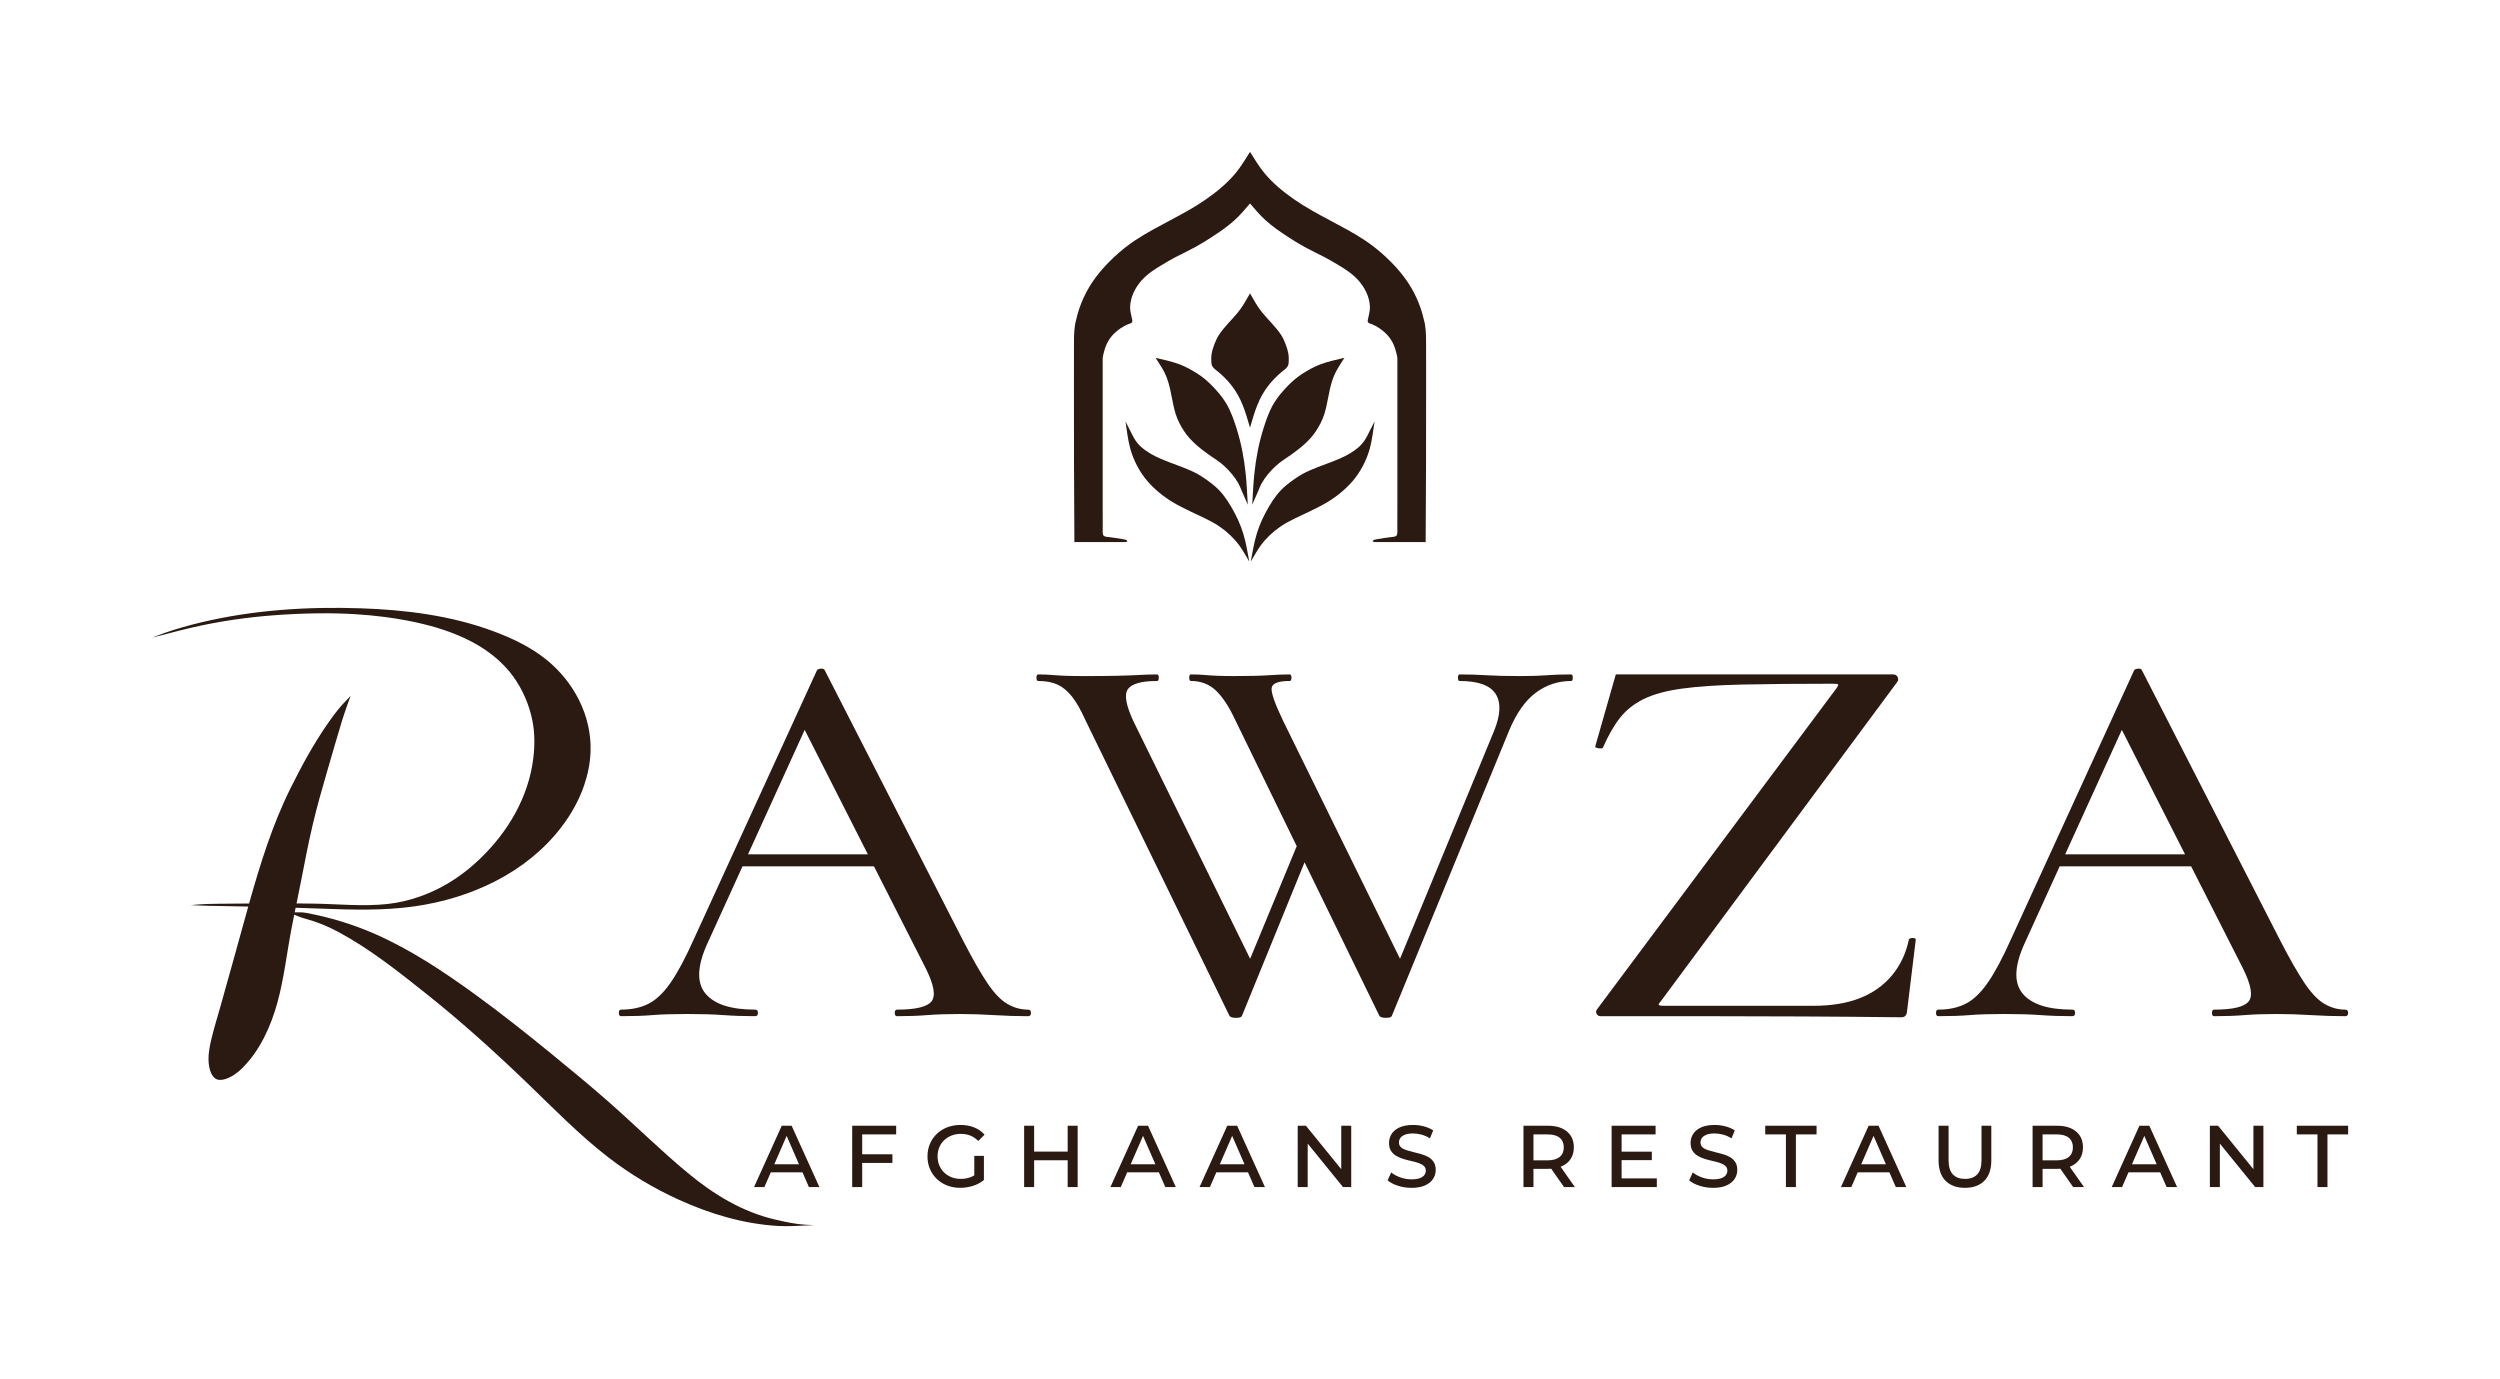
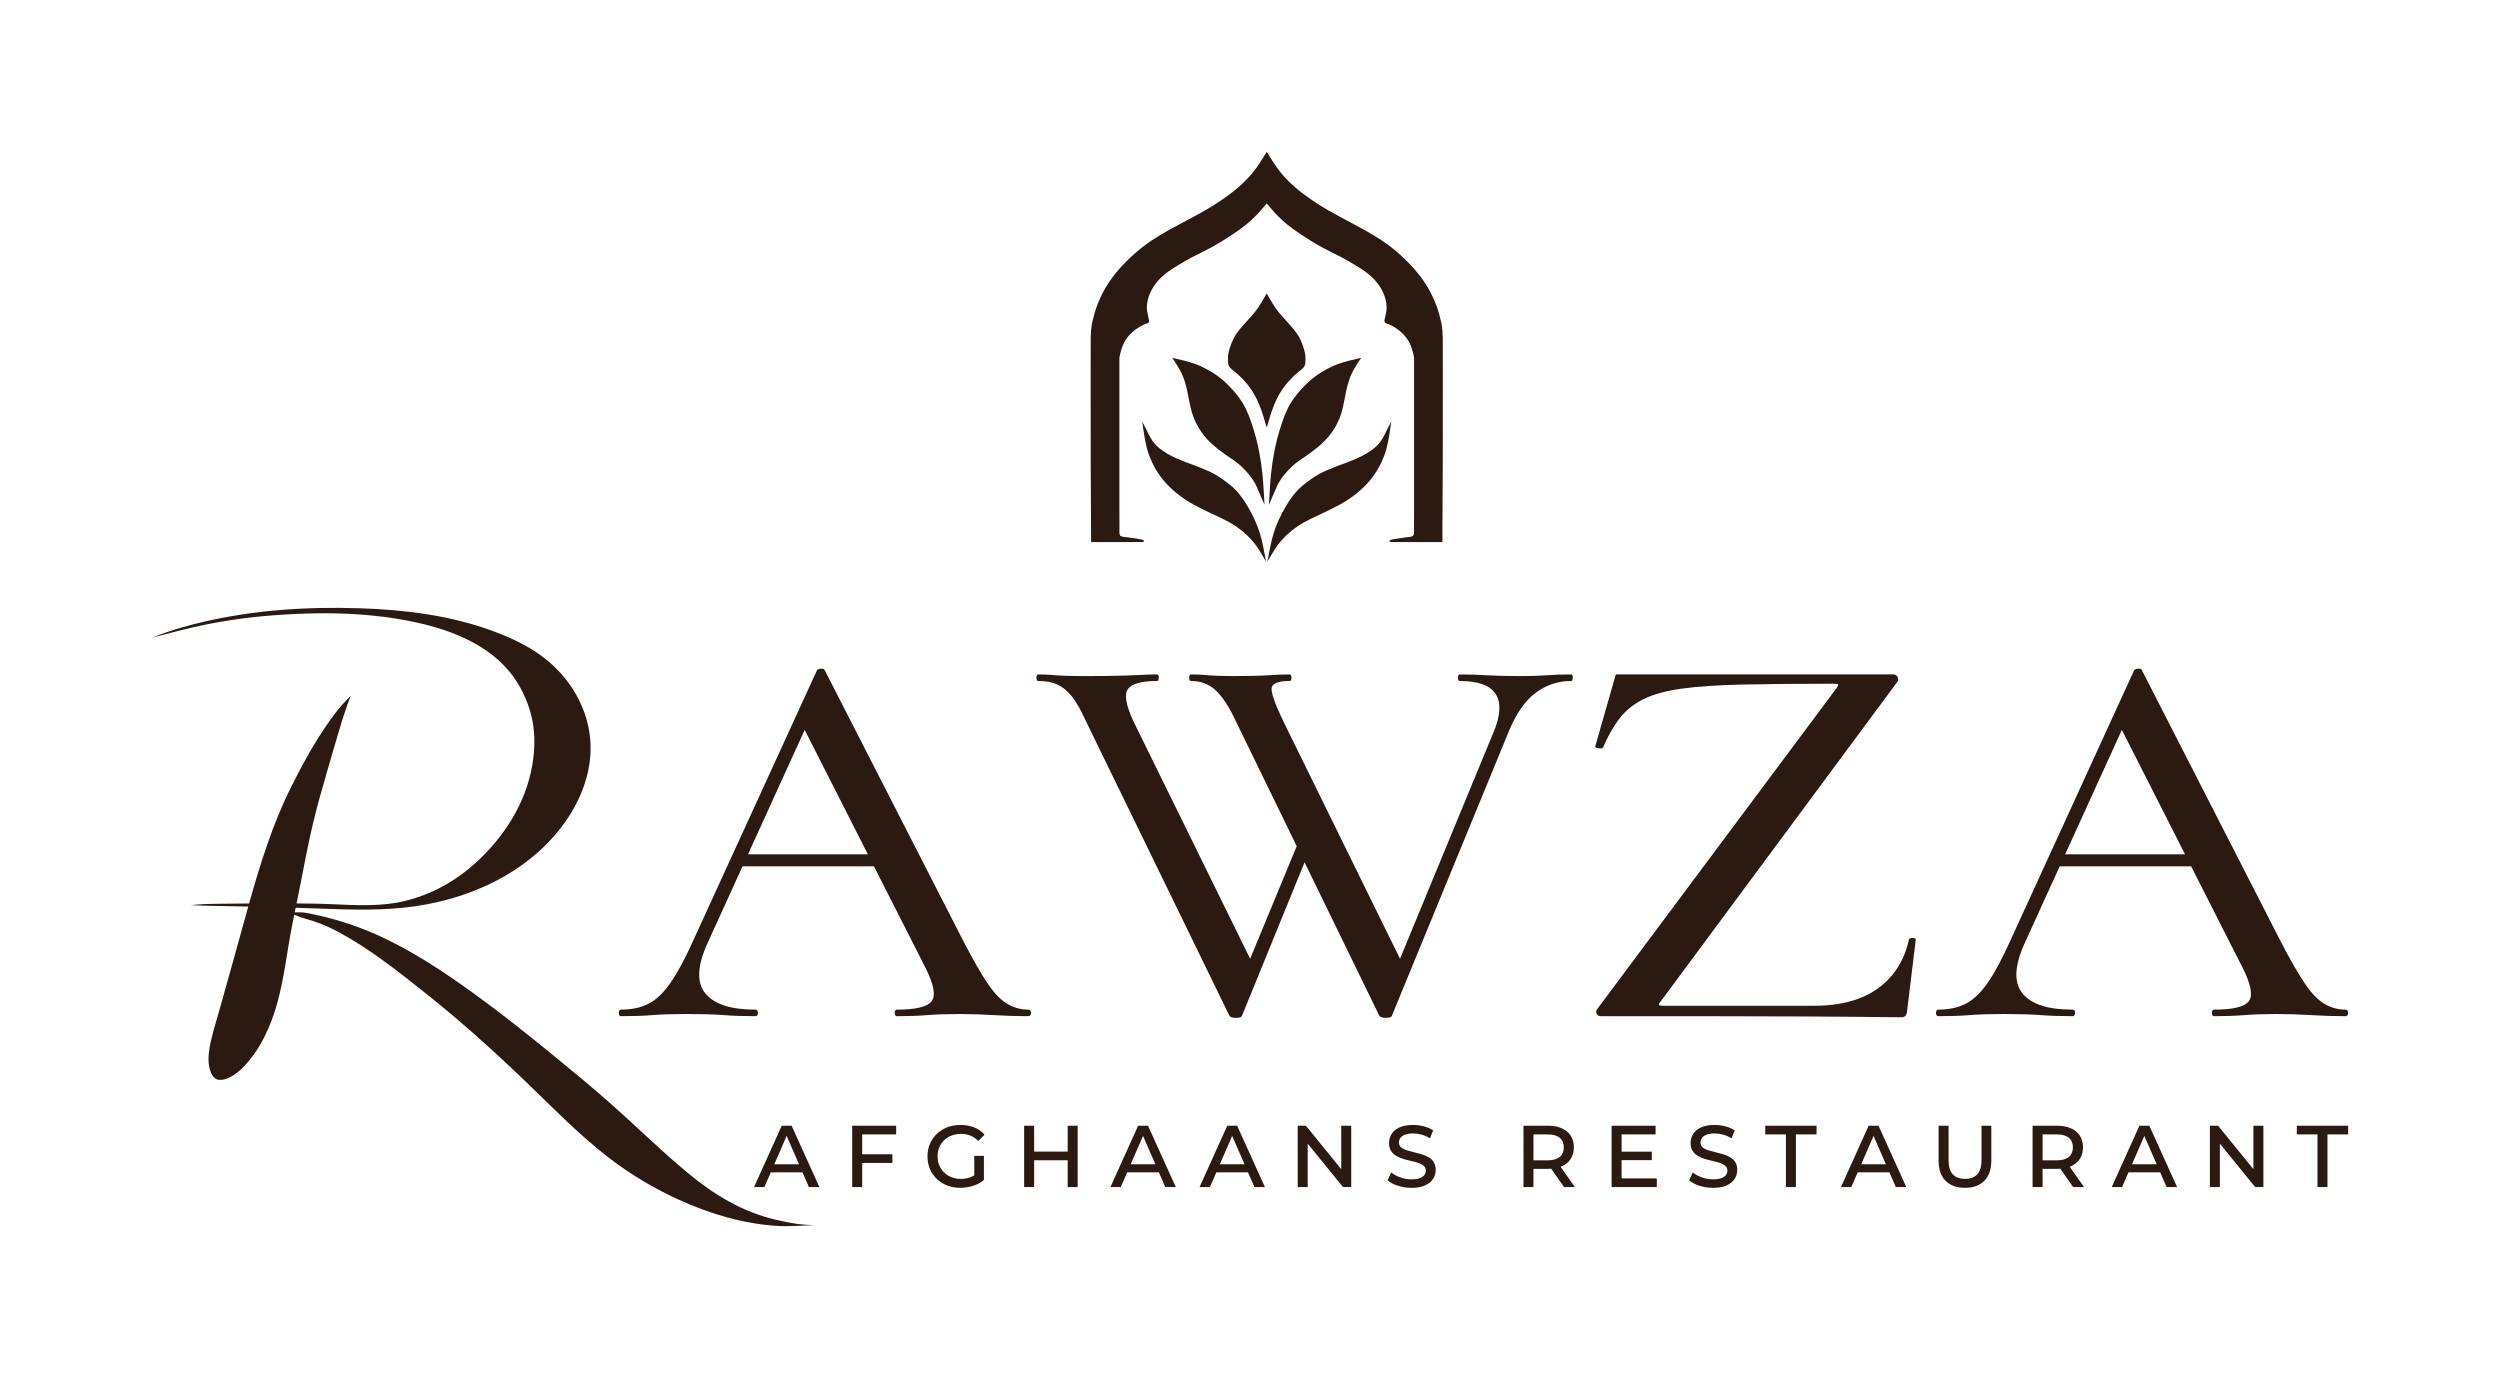
<svg xmlns="http://www.w3.org/2000/svg" version="1.1" viewBox="0 0 1975 1089" width="987.5px" height="544.5px">
  <g id="TOREN_BLOEM">
-     <path id="TOREN_EN_BLOEM" fill="#2A1A12" fill-rule="nonzero" d="M987.51,160.76c-3.89,4.53 -7.68,9.06 -12.1,13.09c-5.33,4.85 -11.27,8.98 -17.29,12.9c-4.48,2.92 -9.03,5.8 -13.72,8.36c-5.24,2.86 -10.67,5.38 -15.96,8.14c-3.38,1.76 -6.65,3.75 -9.93,5.67c-5.95,3.49 -11.88,7.3 -16.53,12.48c-5.15,5.73 -8.95,13.27 -9.18,21.07c-0.09,2.94 0.66,5.59 1.26,8.43c0.2,0.96 0.82,2.71 0.3,3.61c-0.56,0.98 -2.11,1.21 -3.07,1.59c-2.06,0.81 -4.01,1.9 -5.84,3.13c-6.05,4.07 -10.21,9.02 -12.51,15.97c-0.59,1.78 -1.82,6.57 -1.82,7.79c0,23.92 0.01,47.84 0,71.76c0,15.81 -0.02,31.63 0,47.44c0.01,4.67 0.01,9.33 0.05,14c0.01,1.53 -0.25,5 0.26,6.31c0.64,1.65 3.21,1.63 4.64,1.8c3.62,0.45 7.24,0.99 10.84,1.61c1.09,0.19 3.19,0.38 3.75,1.55l-0.01,0.08c-0.58,0.79 -1.92,0.68 -2.78,0.69c-2.48,0.04 -4.96,0 -7.44,-0.01c-10.55,-0.04 -21.11,-0.03 -31.66,0.04c-0.35,-41.8 -0.36,-83.61 -0.36,-125.42c0,-8.96 0,-17.92 0.02,-26.88c0.01,-6.62 -0.18,-13.33 0.91,-19.88c0.2,-1.22 0.6,-2.37 0.86,-3.57c2.68,-12.01 7.96,-23.33 15.29,-33.24c8.09,-10.93 20.12,-22.08 31.48,-29.55c17.89,-11.78 37.88,-19.84 55.49,-32.07c8.55,-5.94 16.79,-12.63 23.48,-20.65c4.42,-5.3 7.91,-11.18 11.58,-17.01c3.67,5.82 7.16,11.71 11.58,17.01c6.69,8.02 14.93,14.72 23.48,20.65c17.6,12.22 37.6,20.29 55.49,32.07c11.36,7.48 23.39,18.62 31.48,29.55c7.34,9.91 12.61,21.23 15.29,33.24c0.27,1.2 0.66,2.35 0.86,3.57c1.09,6.55 0.9,13.26 0.91,19.88c0.02,8.96 0.02,17.92 0.02,26.88c-0.01,41.81 -0.01,83.61 -0.36,125.42c-10.55,-0.06 -21.11,-0.08 -31.66,-0.04c-2.48,0.01 -4.96,0.05 -7.44,0.01c-0.86,-0.01 -2.2,0.1 -2.78,-0.69l-0.01,-0.08c0.56,-1.17 2.66,-1.36 3.75,-1.55c3.6,-0.62 7.22,-1.16 10.84,-1.61c1.43,-0.18 4,-0.15 4.64,-1.8c0.51,-1.31 0.24,-4.78 0.26,-6.31c0.04,-4.67 0.05,-9.33 0.05,-14c0.02,-15.81 0.01,-31.63 0,-47.44c-0.01,-23.92 0,-47.84 0,-71.76c0,-1.21 -1.23,-6.01 -1.82,-7.79c-2.3,-6.95 -6.46,-11.9 -12.51,-15.97c-1.83,-1.23 -3.78,-2.32 -5.84,-3.13c-0.96,-0.38 -2.52,-0.6 -3.07,-1.59c-0.51,-0.91 0.1,-2.66 0.3,-3.61c0.59,-2.84 1.34,-5.49 1.26,-8.43c-0.23,-7.8 -4.03,-15.34 -9.18,-21.07c-4.65,-5.18 -10.58,-8.99 -16.53,-12.48c-3.28,-1.93 -6.55,-3.91 -9.93,-5.67c-5.29,-2.76 -10.72,-5.29 -15.96,-8.14c-4.69,-2.55 -9.24,-5.44 -13.72,-8.36c-6.02,-3.93 -11.97,-8.05 -17.29,-12.9c-4.42,-4.02 -8.21,-8.56 -12.1,-13.09zM987.51,337.85c-3.64,-12.53 -6.76,-23.72 -15.16,-34.06c-2.94,-3.62 -6.24,-6.96 -9.83,-9.94c-2.5,-2.07 -5.3,-3.59 -5.54,-7.15c-0.16,-2.32 -0.15,-4.89 0.21,-7.19c0.66,-4.25 3.33,-11.2 5.68,-14.8c4.31,-6.58 10.13,-11.86 15.08,-17.91c3.81,-4.67 6.56,-9.79 9.56,-15.01c3,5.22 5.75,10.35 9.56,15.01c4.95,6.06 10.77,11.33 15.08,17.91c2.36,3.6 5.02,10.55 5.68,14.8c0.36,2.3 0.36,4.87 0.21,7.19c-0.24,3.56 -3.04,5.08 -5.54,7.15c-3.59,2.98 -6.89,6.31 -9.83,9.94c-8.4,10.34 -11.52,21.52 -15.16,34.06zM912.91,282.68c6.35,1.52 12.81,2.83 18.93,5.14c4.78,1.8 9.38,4.37 13.71,7.07c4.21,2.63 8.17,5.93 11.64,9.48c4.25,4.35 8.28,8.93 11.42,14.16c3.8,6.32 6.15,13.22 8.35,20.19c3.62,11.49 5.88,23.46 7.13,35.46c0.85,8.15 1.18,16.37 1.66,24.54c-1.6,-3.72 -3.05,-7.05 -4.61,-10.59c-0.99,-2.25 -1.83,-4.54 -3.05,-6.68c-2.77,-4.85 -6.66,-9.27 -10.7,-13.1c-3.75,-3.56 -8.33,-6.25 -12.54,-9.24c-7.04,-5 -14.17,-10.76 -19.06,-17.97c-2.94,-4.34 -5.39,-8.97 -6.97,-13.98c-2.6,-8.26 -3.36,-16.96 -5.87,-25.23c-2.36,-7.77 -5.56,-12.37 -10.03,-19.24zM889.12,332.9c1.8,3.56 3.6,7.12 5.4,10.68c1.74,3.44 3.66,6.47 6.53,9.09c9.27,8.47 21.65,11.89 33.04,16.4c4.05,1.6 8.14,3.27 11.96,5.37c4.26,2.35 9.21,5.95 12.99,9.04c5.75,4.71 9.9,10.55 13.61,16.89c3.9,6.66 7.26,13.76 9.52,21.16c2.2,7.21 3.37,14.69 4.77,22.09c-2.51,-4.12 -4.97,-8.73 -7.89,-12.72c-4.16,-5.7 -9.59,-10.79 -15.4,-14.79c-7.2,-4.97 -15.22,-8.14 -23.02,-11.98c-4.81,-2.37 -9.72,-4.72 -14.31,-7.49c-7.31,-4.42 -14.18,-10.02 -19.79,-16.48c-6.25,-7.19 -11.23,-16.84 -13.69,-26.03c-1.85,-6.94 -2.63,-14.16 -3.71,-21.23zM1043.18,287.81c6.12,-2.31 12.58,-3.62 18.93,-5.14c-4.47,6.87 -7.67,11.47 -10.03,19.24c-2.51,8.28 -3.27,16.97 -5.87,25.23c-1.58,5.01 -4.03,9.64 -6.97,13.98c-4.89,7.21 -12.02,12.97 -19.06,17.97c-4.21,2.99 -8.79,5.68 -12.54,9.24c-4.04,3.83 -7.92,8.25 -10.7,13.1c-1.22,2.14 -2.06,4.44 -3.05,6.68c-1.55,3.54 -3.01,6.87 -4.61,10.59c0.48,-8.17 0.81,-16.39 1.66,-24.54c1.25,-11.99 3.51,-23.97 7.13,-35.46c2.2,-6.97 4.54,-13.87 8.35,-20.19c3.15,-5.23 7.17,-9.82 11.42,-14.16c3.47,-3.54 7.42,-6.85 11.64,-9.48c4.32,-2.7 8.93,-5.27 13.71,-7.07zM1080.51,343.58c1.8,-3.56 3.6,-7.12 5.4,-10.68c-1.09,7.07 -1.86,14.29 -3.71,21.23c-2.46,9.19 -7.44,18.84 -13.69,26.03c-5.61,6.45 -12.47,12.06 -19.79,16.48c-4.6,2.78 -9.5,5.12 -14.31,7.49c-7.8,3.84 -15.82,7.01 -23.02,11.98c-5.81,4 -11.24,9.09 -15.4,14.79c-2.91,3.99 -5.38,8.6 -7.89,12.72c1.4,-7.39 2.58,-14.87 4.77,-22.09c2.25,-7.4 5.62,-14.5 9.52,-21.16c3.71,-6.34 7.86,-12.18 13.61,-16.89c3.78,-3.1 8.73,-6.7 12.99,-9.04c3.82,-2.11 7.91,-3.77 11.96,-5.37c11.39,-4.51 23.76,-7.93 33.04,-16.4c2.87,-2.62 4.79,-5.66 6.53,-9.09z" />
+     <path id="TOREN_EN_BLOEM" fill="#2A1A12" fill-rule="nonzero" d="M1000.71,160.76c-3.89,4.53 -7.68,9.06 -12.1,13.09c-5.33,4.85 -11.27,8.98 -17.29,12.9c-4.48,2.92 -9.03,5.8 -13.72,8.36c-5.24,2.86 -10.67,5.38 -15.96,8.14c-3.38,1.76 -6.65,3.75 -9.93,5.67c-5.95,3.49 -11.88,7.3 -16.53,12.48c-5.15,5.73 -8.95,13.27 -9.18,21.07c-0.09,2.94 0.66,5.59 1.26,8.43c0.2,0.96 0.82,2.71 0.3,3.61c-0.56,0.98 -2.11,1.21 -3.07,1.59c-2.06,0.81 -4.01,1.9 -5.84,3.13c-6.05,4.07 -10.21,9.02 -12.51,15.97c-0.59,1.78 -1.82,6.57 -1.82,7.79c0,23.92 0.01,47.84 0,71.76c0,15.81 -0.02,31.63 0,47.44c0.01,4.67 0.01,9.33 0.05,14c0.01,1.53 -0.25,5 0.26,6.31c0.64,1.65 3.21,1.63 4.64,1.8c3.62,0.45 7.24,0.99 10.84,1.61c1.09,0.19 3.19,0.38 3.75,1.55l-0.01,0.08c-0.58,0.79 -1.92,0.68 -2.78,0.69c-2.48,0.04 -4.96,0 -7.44,-0.01c-10.55,-0.04 -21.11,-0.03 -31.66,0.04c-0.35,-41.8 -0.36,-83.61 -0.36,-125.42c0,-8.96 0,-17.92 0.02,-26.88c0.01,-6.62 -0.18,-13.33 0.91,-19.88c0.2,-1.22 0.6,-2.37 0.86,-3.57c2.68,-12.01 7.96,-23.33 15.29,-33.24c8.09,-10.93 20.12,-22.08 31.48,-29.55c17.89,-11.78 37.88,-19.84 55.49,-32.07c8.55,-5.94 16.79,-12.63 23.48,-20.65c4.42,-5.3 7.91,-11.18 11.58,-17.01c3.67,5.82 7.16,11.71 11.58,17.01c6.69,8.02 14.93,14.72 23.48,20.65c17.6,12.22 37.6,20.29 55.49,32.07c11.36,7.48 23.39,18.62 31.48,29.55c7.34,9.91 12.61,21.23 15.29,33.24c0.27,1.2 0.66,2.35 0.86,3.57c1.09,6.55 0.9,13.26 0.91,19.88c0.02,8.96 0.02,17.92 0.02,26.88c-0.01,41.81 -0.01,83.61 -0.36,125.42c-10.55,-0.06 -21.11,-0.08 -31.66,-0.04c-2.48,0.01 -4.96,0.05 -7.44,0.01c-0.86,-0.01 -2.2,0.1 -2.78,-0.69l-0.01,-0.08c0.56,-1.17 2.66,-1.36 3.75,-1.55c3.6,-0.62 7.22,-1.16 10.84,-1.61c1.43,-0.18 4,-0.15 4.64,-1.8c0.51,-1.31 0.24,-4.78 0.26,-6.31c0.04,-4.67 0.05,-9.33 0.05,-14c0.02,-15.81 0.01,-31.63 0,-47.44c-0.01,-23.92 0,-47.84 0,-71.76c0,-1.21 -1.23,-6.01 -1.82,-7.79c-2.3,-6.95 -6.46,-11.9 -12.51,-15.97c-1.83,-1.23 -3.78,-2.32 -5.84,-3.13c-0.96,-0.38 -2.52,-0.6 -3.07,-1.59c-0.51,-0.91 0.1,-2.66 0.3,-3.61c0.59,-2.84 1.34,-5.49 1.26,-8.43c-0.23,-7.8 -4.03,-15.34 -9.18,-21.07c-4.65,-5.18 -10.58,-8.99 -16.53,-12.48c-3.28,-1.93 -6.55,-3.91 -9.93,-5.67c-5.29,-2.76 -10.72,-5.29 -15.96,-8.14c-4.69,-2.55 -9.24,-5.44 -13.72,-8.36c-6.02,-3.93 -11.97,-8.05 -17.29,-12.9c-4.42,-4.02 -8.21,-8.56 -12.1,-13.09zM1000.71,337.85c-3.64,-12.53 -6.76,-23.72 -15.16,-34.06c-2.94,-3.62 -6.24,-6.96 -9.83,-9.94c-2.5,-2.07 -5.3,-3.59 -5.54,-7.15c-0.16,-2.32 -0.15,-4.89 0.21,-7.19c0.66,-4.25 3.33,-11.2 5.68,-14.8c4.31,-6.58 10.13,-11.86 15.08,-17.91c3.81,-4.67 6.56,-9.79 9.56,-15.01c3,5.22 5.75,10.35 9.56,15.01c4.95,6.06 10.77,11.33 15.08,17.91c2.36,3.6 5.02,10.55 5.68,14.8c0.36,2.3 0.36,4.87 0.21,7.19c-0.24,3.56 -3.04,5.08 -5.54,7.15c-3.59,2.98 -6.89,6.31 -9.83,9.94c-8.4,10.34 -11.52,21.52 -15.16,34.06zM926.11,282.68c6.35,1.52 12.81,2.83 18.93,5.14c4.78,1.8 9.38,4.37 13.71,7.07c4.21,2.63 8.17,5.93 11.64,9.48c4.25,4.35 8.28,8.93 11.42,14.16c3.8,6.32 6.15,13.22 8.35,20.19c3.62,11.49 5.88,23.46 7.13,35.46c0.85,8.15 1.18,16.37 1.66,24.54c-1.6,-3.72 -3.05,-7.05 -4.61,-10.59c-0.99,-2.25 -1.83,-4.54 -3.05,-6.68c-2.77,-4.85 -6.66,-9.27 -10.7,-13.1c-3.75,-3.56 -8.33,-6.25 -12.54,-9.24c-7.04,-5 -14.17,-10.76 -19.06,-17.97c-2.94,-4.34 -5.39,-8.97 -6.97,-13.98c-2.6,-8.26 -3.36,-16.96 -5.87,-25.23c-2.36,-7.77 -5.56,-12.37 -10.03,-19.24zM902.32,332.9c1.8,3.56 3.6,7.12 5.4,10.68c1.74,3.44 3.66,6.47 6.53,9.09c9.27,8.47 21.65,11.89 33.04,16.4c4.05,1.6 8.14,3.27 11.96,5.37c4.26,2.35 9.21,5.95 12.99,9.04c5.75,4.71 9.9,10.55 13.61,16.89c3.9,6.66 7.26,13.76 9.52,21.16c2.2,7.21 3.37,14.69 4.77,22.09c-2.51,-4.12 -4.97,-8.73 -7.89,-12.72c-4.16,-5.7 -9.59,-10.79 -15.4,-14.79c-7.2,-4.97 -15.22,-8.14 -23.02,-11.98c-4.81,-2.37 -9.72,-4.72 -14.31,-7.49c-7.31,-4.42 -14.18,-10.02 -19.79,-16.48c-6.25,-7.19 -11.23,-16.84 -13.69,-26.03c-1.85,-6.94 -2.63,-14.16 -3.71,-21.23zM1056.38,287.81c6.12,-2.31 12.58,-3.62 18.93,-5.14c-4.47,6.87 -7.67,11.47 -10.03,19.24c-2.51,8.28 -3.27,16.97 -5.87,25.23c-1.58,5.01 -4.03,9.64 -6.97,13.98c-4.89,7.21 -12.02,12.97 -19.06,17.97c-4.21,2.99 -8.79,5.68 -12.54,9.24c-4.04,3.83 -7.92,8.25 -10.7,13.1c-1.22,2.14 -2.06,4.44 -3.05,6.68c-1.55,3.54 -3.01,6.87 -4.61,10.59c0.48,-8.17 0.81,-16.39 1.66,-24.54c1.25,-11.99 3.51,-23.97 7.13,-35.46c2.2,-6.97 4.54,-13.87 8.35,-20.19c3.15,-5.23 7.17,-9.82 11.42,-14.16c3.47,-3.54 7.42,-6.85 11.64,-9.48c4.32,-2.7 8.93,-5.27 13.71,-7.07zM1093.71,343.58c1.8,-3.56 3.6,-7.12 5.4,-10.68c-1.09,7.07 -1.86,14.29 -3.71,21.23c-2.46,9.19 -7.44,18.84 -13.69,26.03c-5.61,6.45 -12.47,12.06 -19.79,16.48c-4.6,2.78 -9.5,5.12 -14.31,7.49c-7.8,3.84 -15.82,7.01 -23.02,11.98c-5.81,4 -11.24,9.09 -15.4,14.79c-2.91,3.99 -5.38,8.6 -7.89,12.72c1.4,-7.39 2.58,-14.87 4.77,-22.09c2.25,-7.4 5.62,-14.5 9.52,-21.16c3.71,-6.34 7.86,-12.18 13.61,-16.89c3.78,-3.1 8.73,-6.7 12.99,-9.04c3.82,-2.11 7.91,-3.77 11.96,-5.37c11.39,-4.51 23.76,-7.93 33.04,-16.4c2.87,-2.62 4.79,-5.66 6.53,-9.09z" />
  </g>
  <g id="WOORDMERK">
    <path id="LETTER_R" fill="#2A1A12" fill-rule="nonzero" d="M120.98,503.56l-0.98,0.3c0,0 6.65,-2.66 10.02,-3.84c9.48,-3.31 19.21,-6.03 28.98,-8.36c41.21,-9.83 83.87,-12.53 126.12,-11.1c35.5,1.2 71.3,5.71 104.75,18.15c14.74,5.48 29.28,12.39 41.6,22.29c21.84,17.54 36.03,44.39 35.07,72.71c-0.31,9.04 -2.1,17.99 -5.01,26.54c-4.1,12.01 -10.4,23.2 -18.1,33.25c-27.7,36.16 -71.62,56.24 -115.91,62.51c-24.76,3.5 -49.49,2.74 -74.38,1.79c-6.53,-0.25 -13.06,-0.47 -19.59,-0.67c-0.25,1.21 -0.49,2.43 -0.74,3.64c3.17,-0.14 6.14,-0.13 9.26,0.45c18.54,3.44 36.98,9.05 54.23,16.64c28.34,12.47 54.44,29.89 79.42,48.03c20.32,14.75 39.98,30.37 59.43,46.24c15.56,12.69 31.06,25.47 46.13,38.74c20.77,18.29 40.48,37.85 61.78,55.53c20.58,17.08 43.25,31.06 69.55,37.1c7.65,1.76 15.69,3.56 23.53,4.03c1.87,0.11 3.73,0.19 5.6,0.24c0.16,0 2.04,0.02 2.04,0.02c0,0 -1.42,0.08 -1.53,0.08c-1.7,0.11 -3.4,0.2 -5.1,0.26c-7.42,0.28 -14.73,0.82 -22.16,0.4c-27.31,-1.54 -53.82,-9.44 -78.62,-20.71c-19.78,-8.99 -38.44,-20.11 -55.64,-33.39c-23.05,-17.79 -43.36,-38.71 -64.3,-58.87c-25.45,-24.5 -51.65,-48.17 -79.3,-70.18c-22.24,-17.7 -44.94,-35.79 -70.07,-49.27c-8.49,-4.55 -17.2,-8.01 -26.49,-10.53c-2.81,-0.76 -5.43,-1.88 -8.13,-2.92c-0.7,3.49 -1.39,6.99 -2.07,10.49c-3.78,19.61 -5.93,39.65 -11.23,58.93c-5.14,18.7 -13.84,37.98 -27.81,51.8c-3.64,3.6 -7.91,6.74 -12.79,8.41c-2.36,0.81 -5.37,1.32 -7.72,0.18c-1.61,-0.79 -2.89,-2.51 -3.7,-4.07c-1.76,-3.4 -2.35,-7.59 -2.39,-11.38c-0.07,-6.15 1.27,-12.26 2.76,-18.19c1.99,-7.97 4.42,-15.82 6.66,-23.73c7.28,-25.62 14.27,-51.33 21.43,-76.98c0.18,-0.65 0.36,-1.3 0.54,-1.94c-7.31,-0.15 -14.62,-0.29 -21.92,-0.42c-6.12,-0.11 -12.22,-0.17 -18.34,-0.47c-1.36,-0.07 -2.71,-0.13 -4.07,-0.19c-0.1,0 -1.53,-0.03 -1.53,-0.03c0,0 1.42,-0.1 1.52,-0.11c1.35,-0.12 2.71,-0.24 4.06,-0.35c5.77,-0.49 11.54,-0.59 17.33,-0.64c7.87,-0.08 15.74,-0.15 23.62,-0.2c8.81,-31.33 18.39,-62.31 32.96,-91.55c8.62,-17.29 18.01,-34.58 29.05,-50.45c3.65,-5.25 7.55,-10.62 11.86,-15.35c1.42,-1.56 2.87,-3.09 4.34,-4.6c0.6,-0.62 1.31,-1.2 1.85,-1.87c0.11,-0.13 0.28,-0.43 0.28,-0.43c0,0 -1.95,4.98 -2.72,7.32c-1.35,4.06 -2.84,8.05 -4.09,12.14c-4,13.14 -7.79,26.34 -11.63,39.52c-4.11,14.14 -8.16,28.3 -11.56,42.63c-3.57,15.03 -6.42,30.22 -9.4,45.38c-1.13,5.74 -2.3,11.47 -3.46,17.21c4.29,0.03 8.59,0.07 12.88,0.13c19.56,0.26 39.45,2.44 58.95,0.31c8.65,-0.94 17.17,-2.94 25.38,-5.83c10,-3.51 19.54,-8.32 28.34,-14.2c6.89,-4.61 13.33,-9.88 19.31,-15.62c22.19,-21.29 38.45,-48.75 42.19,-79.58c1.2,-9.93 1.21,-19.96 -0.76,-29.8c-1.24,-6.22 -3.17,-12.3 -5.69,-18.11c-2.44,-5.63 -5.45,-11.02 -9.02,-16.02c-19.3,-27.01 -52.98,-38.8 -84.33,-44.79c-5.96,-1.14 -11.95,-2.09 -17.97,-2.86c-7.54,-0.97 -15.12,-1.66 -22.7,-2.13c-9.63,-0.59 -19.28,-0.8 -28.92,-0.7c-12.02,0.12 -24.05,0.67 -36.03,1.58c-21.65,1.64 -43.1,4.81 -64.26,9.67c-7.12,1.63 -14.17,3.48 -21.22,5.35c-2.3,0.61 -4.62,1.16 -6.92,1.77c-0.82,0.22 -1.64,0.44 -2.47,0.66z" />
    <path id="LETTER_A" fill="#2A1A12" fill-rule="nonzero" d="M812.19,797.61c1.52,0 2.28,0.86 2.28,2.59c0,1.73 -0.76,2.59 -2.28,2.59c-8.82,0 -17.86,-0.29 -27.13,-0.86c-9.27,-0.58 -18.32,-0.86 -27.13,-0.86c-9.73,0 -18.16,0.29 -25.31,0.86c-7.14,0.58 -15.12,0.86 -23.94,0.86c-1.22,0 -1.82,-0.86 -1.82,-2.59c0,-1.73 0.61,-2.59 1.82,-2.59c14.9,0 24.02,-2.23 27.36,-6.7c3.34,-4.46 1.67,-13.32 -5.02,-26.57l-40.58,-79.92h-103.86l-27.93,61.34c-7.9,17.57 -8.36,30.6 -1.37,39.1c6.99,8.5 20.06,12.74 39.22,12.74c1.52,0 2.28,0.86 2.28,2.59c0,1.73 -0.76,2.59 -2.28,2.59c-9.12,0 -17.48,-0.29 -25.08,-0.86c-7.6,-0.58 -17.18,-0.86 -28.73,-0.86c-11.25,0 -20.29,0.29 -27.13,0.86c-6.84,0.58 -15.12,0.86 -24.85,0.86c-1.22,0 -1.82,-0.86 -1.82,-2.59c0,-1.73 0.61,-2.59 1.82,-2.59c8.21,0 15.35,-1.51 21.43,-4.54c6.08,-3.02 11.93,-8.57 17.56,-16.63c5.62,-8.06 11.78,-19.58 18.47,-34.56l97.13,-212.11c0.3,-0.86 1.37,-1.37 3.19,-1.51c1.82,-0.14 2.89,0.36 3.19,1.51l109.44,213.84c7.3,14.11 13.6,25.13 18.92,33.05c5.32,7.92 10.56,13.39 15.73,16.42c5.17,3.02 10.64,4.54 16.42,4.54zM685.62,674.93l-49.92,-98.33l-44.78,98.33z" />
    <path id="LETTER_W" fill="#2A1A12" fill-rule="nonzero" d="M1030.6,681.23l-49.4,121.14c-0.3,1.15 -1.89,1.73 -4.76,1.73c-2.87,0 -4.61,-0.58 -5.22,-1.73l-113.86,-233.71c-3.63,-8.06 -7.18,-14.26 -10.66,-18.58c-3.48,-4.32 -7.26,-7.42 -11.34,-9.29c-4.08,-1.87 -9.15,-2.81 -15.2,-2.81c-0.91,0 -1.36,-0.86 -1.36,-2.59c0,-1.73 0.45,-2.59 1.36,-2.59c3.93,0 7.56,0.14 10.89,0.43c3.33,0.29 6.96,0.5 10.89,0.65c3.93,0.14 8.77,0.22 14.52,0.22c9.98,0 18.45,-0.07 25.4,-0.22c6.96,-0.14 13,-0.36 18.15,-0.65c5.14,-0.29 9.83,-0.43 14.06,-0.43c0.91,0 1.36,0.86 1.36,2.59c0,1.73 -0.45,2.59 -1.36,2.59c-12.1,0 -19.73,2.09 -22.91,6.26c-3.18,4.18 -1.74,12.74 4.31,25.7l92.15,187.5l36.79,-88.97l-48.64,-99.83c-4.84,-10.37 -9.9,-18.07 -15.2,-23.11c-5.29,-5.04 -11.87,-7.56 -19.73,-7.56c-0.91,0 -1.36,-0.86 -1.36,-2.59c0,-1.73 0.45,-2.59 1.36,-2.59c3.93,0 7.49,0.14 10.66,0.43c3.18,0.29 6.58,0.5 10.21,0.65c3.63,0.14 8.01,0.22 13.16,0.22c12.1,0 21.25,-0.22 27.45,-0.65c6.2,-0.43 11.72,-0.65 16.56,-0.65c0.91,0 1.36,0.86 1.36,2.59c0,1.73 -0.45,2.59 -1.36,2.59c-9.07,0 -13.84,1.87 -14.29,5.62c-0.45,3.74 2.65,12.53 9.3,26.35l92.13,187.48l74.35,-180.13c5.14,-12.67 5.52,-22.39 1.13,-29.16c-4.39,-6.77 -13.84,-10.15 -28.35,-10.15c-0.91,0 -1.36,-0.86 -1.36,-2.59c0,-1.73 0.45,-2.59 1.36,-2.59c7.26,0 14.37,0.22 21.32,0.65c6.96,0.43 15.73,0.65 26.31,0.65c8.77,0 15.8,-0.22 21.09,-0.65c5.29,-0.43 11.72,-0.65 19.28,-0.65c0.91,0 1.36,0.86 1.36,2.59c0,1.73 -0.45,2.59 -1.36,2.59c-10.28,0 -19.58,3.1 -27.9,9.29c-8.32,6.19 -15.35,16.2 -21.09,30.02l-92.54,225.07c-0.3,1.15 -1.89,1.73 -4.76,1.73c-2.87,0 -4.61,-0.58 -5.22,-1.73z" />
    <path id="LETTER_Z" fill="#2A1A12" fill-rule="nonzero" d="M1261.79,797.18l189.12,-253.58c0.99,-1.44 1.41,-2.38 1.24,-2.81c-0.17,-0.43 -1.41,-0.65 -3.72,-0.65c-28.46,0 -52.45,0.22 -71.97,0.65c-19.52,0.43 -35.49,1.51 -47.9,3.24c-12.41,1.73 -22.42,4.46 -30.03,8.21c-7.61,3.74 -13.82,8.64 -18.61,14.69c-4.8,6.05 -9.35,13.97 -13.65,23.76c-0.33,0.58 -1.49,0.72 -3.47,0.43c-1.99,-0.29 -2.81,-0.86 -2.48,-1.73l16.16,-56.59c19.85,0 82.13,0 110.92,0c28.79,0 64.86,0 108.21,0c1.65,0 2.81,0.65 3.47,1.94c0.66,1.3 0.66,2.52 0,3.67l-187.13,252.72c-1.32,1.44 -1.82,2.38 -1.49,2.81c0.33,0.43 1.65,0.65 3.97,0.65c25.81,0 48.89,0 69.24,0c20.35,0 36.65,0 48.89,0c14.23,0 26.47,-2.02 36.73,-6.05c10.26,-4.03 18.7,-10.01 25.31,-17.93c6.62,-7.92 11.09,-17.35 13.4,-28.3c0.33,-0.86 1.32,-1.3 2.98,-1.3c1.65,0 2.48,0.43 2.48,1.3l-6.95,57.02c0,0.86 -0.33,1.8 -0.99,2.81c-0.66,1.01 -1.82,1.51 -3.47,1.51c-24.49,-0.29 -50.38,-0.5 -77.68,-0.65c-27.3,-0.14 -54.6,-0.22 -81.9,-0.22c-27.3,0 -53.36,0 -78.18,0c-1.32,0 -2.32,-0.65 -2.98,-1.94c-0.66,-1.3 -0.5,-2.52 0.5,-3.67z" />
    <path id="LETTER_A_2" fill="#2A1A12" fill-rule="nonzero" d="M1852.75,797.61c1.52,0 2.28,0.86 2.28,2.59c0,1.73 -0.76,2.59 -2.28,2.59c-8.82,0 -17.86,-0.29 -27.13,-0.86c-9.27,-0.58 -18.32,-0.86 -27.13,-0.86c-9.73,0 -18.16,0.29 -25.31,0.86c-7.14,0.58 -15.12,0.86 -23.94,0.86c-1.22,0 -1.82,-0.86 -1.82,-2.59c0,-1.73 0.61,-2.59 1.82,-2.59c14.9,0 24.02,-2.23 27.36,-6.7c3.34,-4.46 1.67,-13.32 -5.02,-26.57l-40.58,-79.92h-103.86l-27.93,61.34c-7.9,17.57 -8.36,30.6 -1.37,39.1c6.99,8.5 20.06,12.74 39.22,12.74c1.52,0 2.28,0.86 2.28,2.59c0,1.73 -0.76,2.59 -2.28,2.59c-9.12,0 -17.48,-0.29 -25.08,-0.86c-7.6,-0.58 -17.18,-0.86 -28.73,-0.86c-11.25,0 -20.29,0.29 -27.13,0.86c-6.84,0.58 -15.12,0.86 -24.85,0.86c-1.22,0 -1.82,-0.86 -1.82,-2.59c0,-1.73 0.61,-2.59 1.82,-2.59c8.21,0 15.35,-1.51 21.43,-4.54c6.08,-3.02 11.93,-8.57 17.56,-16.63c5.62,-8.06 11.78,-19.58 18.47,-34.56l97.13,-212.11c0.3,-0.86 1.37,-1.37 3.19,-1.51c1.82,-0.14 2.89,0.36 3.19,1.51l109.44,213.84c7.3,14.11 13.6,25.13 18.92,33.05c5.32,7.92 10.56,13.39 15.73,16.42c5.17,3.02 10.64,4.54 16.42,4.54zM1726.18,674.93l-49.92,-98.33l-44.78,98.33z" />
  </g>
  <g id="ONDERTITEL">
    <path id="AFGHAANS_RESTAURANT" fill="#2A1A12" fill-rule="nonzero" d="M603.87,937.77h-8.17l21.87,-48.44h7.82l21.94,48.44h-8.3l-5.06,-11.63h-25.04zM631.2,919.77l-9.75,-22.43l-9.75,22.43zM681.13,937.77h-7.89v-48.44h34.74v6.85h-26.85v15.71h23.87v6.85h-23.87zM758.66,938.39c-3.74,0 -7.19,-0.61 -10.35,-1.83c-3.16,-1.22 -5.91,-2.95 -8.23,-5.19c-2.33,-2.24 -4.14,-4.87 -5.43,-7.89c-1.29,-3.02 -1.94,-6.33 -1.94,-9.93c0,-3.6 0.65,-6.91 1.94,-9.93c1.29,-3.02 3.11,-5.65 5.47,-7.89c2.35,-2.24 5.11,-3.97 8.27,-5.19c3.16,-1.22 6.63,-1.83 10.41,-1.83c3.97,0 7.57,0.65 10.8,1.94c3.23,1.29 5.97,3.21 8.23,5.74l-4.98,4.98c-1.94,-1.94 -4.04,-3.36 -6.3,-4.26c-2.26,-0.9 -4.73,-1.35 -7.4,-1.35c-2.68,0 -5.14,0.44 -7.4,1.31c-2.26,0.88 -4.22,2.11 -5.88,3.7c-1.66,1.59 -2.94,3.47 -3.84,5.64c-0.9,2.17 -1.35,4.54 -1.35,7.13c0,2.54 0.45,4.89 1.35,7.06c0.9,2.17 2.18,4.06 3.84,5.67c1.66,1.61 3.61,2.86 5.85,3.74c2.24,0.88 4.69,1.31 7.37,1.31c2.49,0 4.89,-0.39 7.2,-1.18c1.17,-0.4 2.3,-0.93 3.39,-1.6v-15.43h7.61v19.1c-2.45,2.03 -5.31,3.56 -8.58,4.6c-3.28,1.04 -6.62,1.56 -10.03,1.56zM851.35,937.77h-7.89v-21.18h-26.5v21.18h-7.89v-48.44h7.89v20.41h26.5v-20.41h7.89zM885.42,937.77h-8.17l21.87,-48.44h7.82l21.94,48.44h-8.3l-5.06,-11.63h-25.04zM912.75,919.77l-9.75,-22.43l-9.75,22.43zM955.83,937.77h-8.17l21.87,-48.44h7.82l21.94,48.44h-8.3l-5.06,-11.63h-25.04zM983.16,919.77l-9.75,-22.43l-9.75,22.43zM1033.08,937.77h-7.89v-48.44h6.5l27.89,34.32v-34.32h7.89v48.44h-6.5l-27.89,-34.32zM1115.04,938.39c-3.74,0 -7.31,-0.55 -10.73,-1.66c-3.41,-1.11 -6.11,-2.54 -8.1,-4.29l2.84,-6.23c1.89,1.57 4.27,2.87 7.13,3.91c2.86,1.04 5.81,1.56 8.86,1.56c2.68,0 4.84,-0.3 6.5,-0.9c1.66,-0.6 2.88,-1.42 3.67,-2.46c0.78,-1.04 1.18,-2.2 1.18,-3.49c0,-1.57 -0.53,-2.83 -1.59,-3.77c-1.06,-0.95 -2.45,-1.71 -4.15,-2.28c-1.71,-0.58 -3.6,-1.1 -5.67,-1.56c-2.08,-0.46 -4.15,-1 -6.23,-1.63c-2.08,-0.62 -3.97,-1.43 -5.67,-2.42c-1.71,-0.99 -3.09,-2.31 -4.15,-3.94c-1.06,-1.64 -1.59,-3.75 -1.59,-6.33c0,-2.58 0.68,-4.95 2.04,-7.09c1.36,-2.15 3.45,-3.86 6.26,-5.16c2.81,-1.29 6.39,-1.94 10.73,-1.94c2.86,0 5.7,0.37 8.51,1.11c2.81,0.74 5.26,1.8 7.34,3.18l-2.56,6.3c-2.12,-1.34 -4.34,-2.32 -6.64,-2.94c-2.31,-0.62 -4.54,-0.93 -6.71,-0.93c-2.58,0 -4.71,0.32 -6.37,0.97c-1.66,0.65 -2.87,1.5 -3.63,2.56c-0.76,1.06 -1.14,2.26 -1.14,3.6c0,1.57 0.53,2.83 1.59,3.77c1.06,0.95 2.45,1.7 4.15,2.25c1.71,0.55 3.6,1.07 5.67,1.56c2.08,0.48 4.15,1.03 6.23,1.63c2.08,0.6 3.97,1.38 5.67,2.35c1.71,0.97 3.09,2.27 4.15,3.91c1.06,1.64 1.59,3.73 1.59,6.26c0,2.54 -0.69,4.88 -2.08,7.02c-1.38,2.15 -3.49,3.86 -6.33,5.16c-2.84,1.29 -6.42,1.94 -10.76,1.94zM1211.43,937.77h-7.89v-48.44h19.38c6.32,0 11.3,1.51 14.95,4.53c3.64,3.02 5.47,7.21 5.47,12.56c0,3.51 -0.82,6.53 -2.46,9.07c-1.64,2.54 -3.98,4.49 -7.02,5.85c-0.32,0.14 -0.65,0.28 -0.98,0.41l11.29,16.03h-8.58l-10.15,-14.48c-0.81,0.06 -1.65,0.08 -2.52,0.08h-11.49zM1211.43,896.18v20.48h11.21c4.2,0 7.37,-0.9 9.52,-2.7c2.15,-1.8 3.22,-4.31 3.22,-7.54c0,-3.28 -1.07,-5.8 -3.22,-7.58c-2.15,-1.78 -5.32,-2.66 -9.52,-2.66zM1308.89,937.77h-35.71v-48.44h34.74v6.85h-26.85v13.63h23.87v6.71h-23.87v14.39h27.82zM1353.27,938.39c-3.74,0 -7.31,-0.55 -10.73,-1.66c-3.41,-1.11 -6.11,-2.54 -8.1,-4.29l2.84,-6.23c1.89,1.57 4.27,2.87 7.13,3.91c2.86,1.04 5.81,1.56 8.86,1.56c2.68,0 4.84,-0.3 6.5,-0.9c1.66,-0.6 2.88,-1.42 3.67,-2.46c0.78,-1.04 1.18,-2.2 1.18,-3.49c0,-1.57 -0.53,-2.83 -1.59,-3.77c-1.06,-0.95 -2.45,-1.71 -4.15,-2.28c-1.71,-0.58 -3.6,-1.1 -5.67,-1.56c-2.08,-0.46 -4.15,-1 -6.23,-1.63c-2.08,-0.62 -3.97,-1.43 -5.67,-2.42c-1.71,-0.99 -3.09,-2.31 -4.15,-3.94c-1.06,-1.64 -1.59,-3.75 -1.59,-6.33c0,-2.58 0.68,-4.95 2.04,-7.09c1.36,-2.15 3.45,-3.86 6.26,-5.16c2.81,-1.29 6.39,-1.94 10.73,-1.94c2.86,0 5.7,0.37 8.51,1.11c2.81,0.74 5.26,1.8 7.34,3.18l-2.56,6.3c-2.12,-1.34 -4.34,-2.32 -6.64,-2.94c-2.31,-0.62 -4.54,-0.93 -6.71,-0.93c-2.58,0 -4.71,0.32 -6.37,0.97c-1.66,0.65 -2.87,1.5 -3.63,2.56c-0.76,1.06 -1.14,2.26 -1.14,3.6c0,1.57 0.53,2.83 1.59,3.77c1.06,0.95 2.45,1.7 4.15,2.25c1.71,0.55 3.6,1.07 5.67,1.56c2.08,0.48 4.15,1.03 6.23,1.63c2.08,0.6 3.97,1.38 5.67,2.35c1.71,0.97 3.09,2.27 4.15,3.91c1.06,1.64 1.59,3.73 1.59,6.26c0,2.54 -0.69,4.88 -2.08,7.02c-1.38,2.15 -3.49,3.86 -6.33,5.16c-2.84,1.29 -6.42,1.94 -10.76,1.94zM1418.76,937.77h-7.89v-41.59h-16.33v-6.85h40.55v6.85h-16.33zM1462.53,937.77h-8.17l21.87,-48.44h7.82l21.94,48.44h-8.3l-5.06,-11.63h-25.04zM1489.86,919.77l-9.75,-22.43l-9.75,22.43zM1552.31,938.39c-6.5,0 -11.6,-1.85 -15.29,-5.54c-3.69,-3.69 -5.54,-9.07 -5.54,-16.12v-27.4h7.89v27.13c0,5.17 1.13,8.94 3.39,11.31c2.26,2.38 5.47,3.56 9.62,3.56c4.15,0 7.36,-1.19 9.62,-3.56c2.26,-2.38 3.39,-6.15 3.39,-11.31v-27.13h7.75v27.4c0,7.06 -1.85,12.43 -5.54,16.12c-3.69,3.69 -8.79,5.54 -15.29,5.54zM1613.64,937.77h-7.89v-48.44h19.38c6.32,0 11.3,1.51 14.95,4.53c3.64,3.02 5.47,7.21 5.47,12.56c0,3.51 -0.82,6.53 -2.46,9.07c-1.64,2.54 -3.98,4.49 -7.02,5.85c-0.32,0.14 -0.65,0.28 -0.98,0.41l11.29,16.03h-8.58l-10.15,-14.48c-0.81,0.06 -1.65,0.08 -2.52,0.08h-11.49zM1613.64,896.18v20.48h11.21c4.2,0 7.37,-0.9 9.52,-2.7c2.15,-1.8 3.22,-4.31 3.22,-7.54c0,-3.28 -1.07,-5.8 -3.22,-7.58c-2.15,-1.78 -5.32,-2.66 -9.52,-2.66zM1676.44,937.77h-8.17l21.87,-48.44h7.82l21.94,48.44h-8.3l-5.06,-11.63h-25.04zM1703.77,919.77l-9.75,-22.43l-9.75,22.43zM1753.69,937.77h-7.89v-48.44h6.5l27.89,34.32v-34.32h7.89v48.44h-6.5l-27.89,-34.32zM1838.7,937.77h-7.89v-41.59h-16.33v-6.85h40.55v6.85h-16.33z" />
  </g>
</svg>
